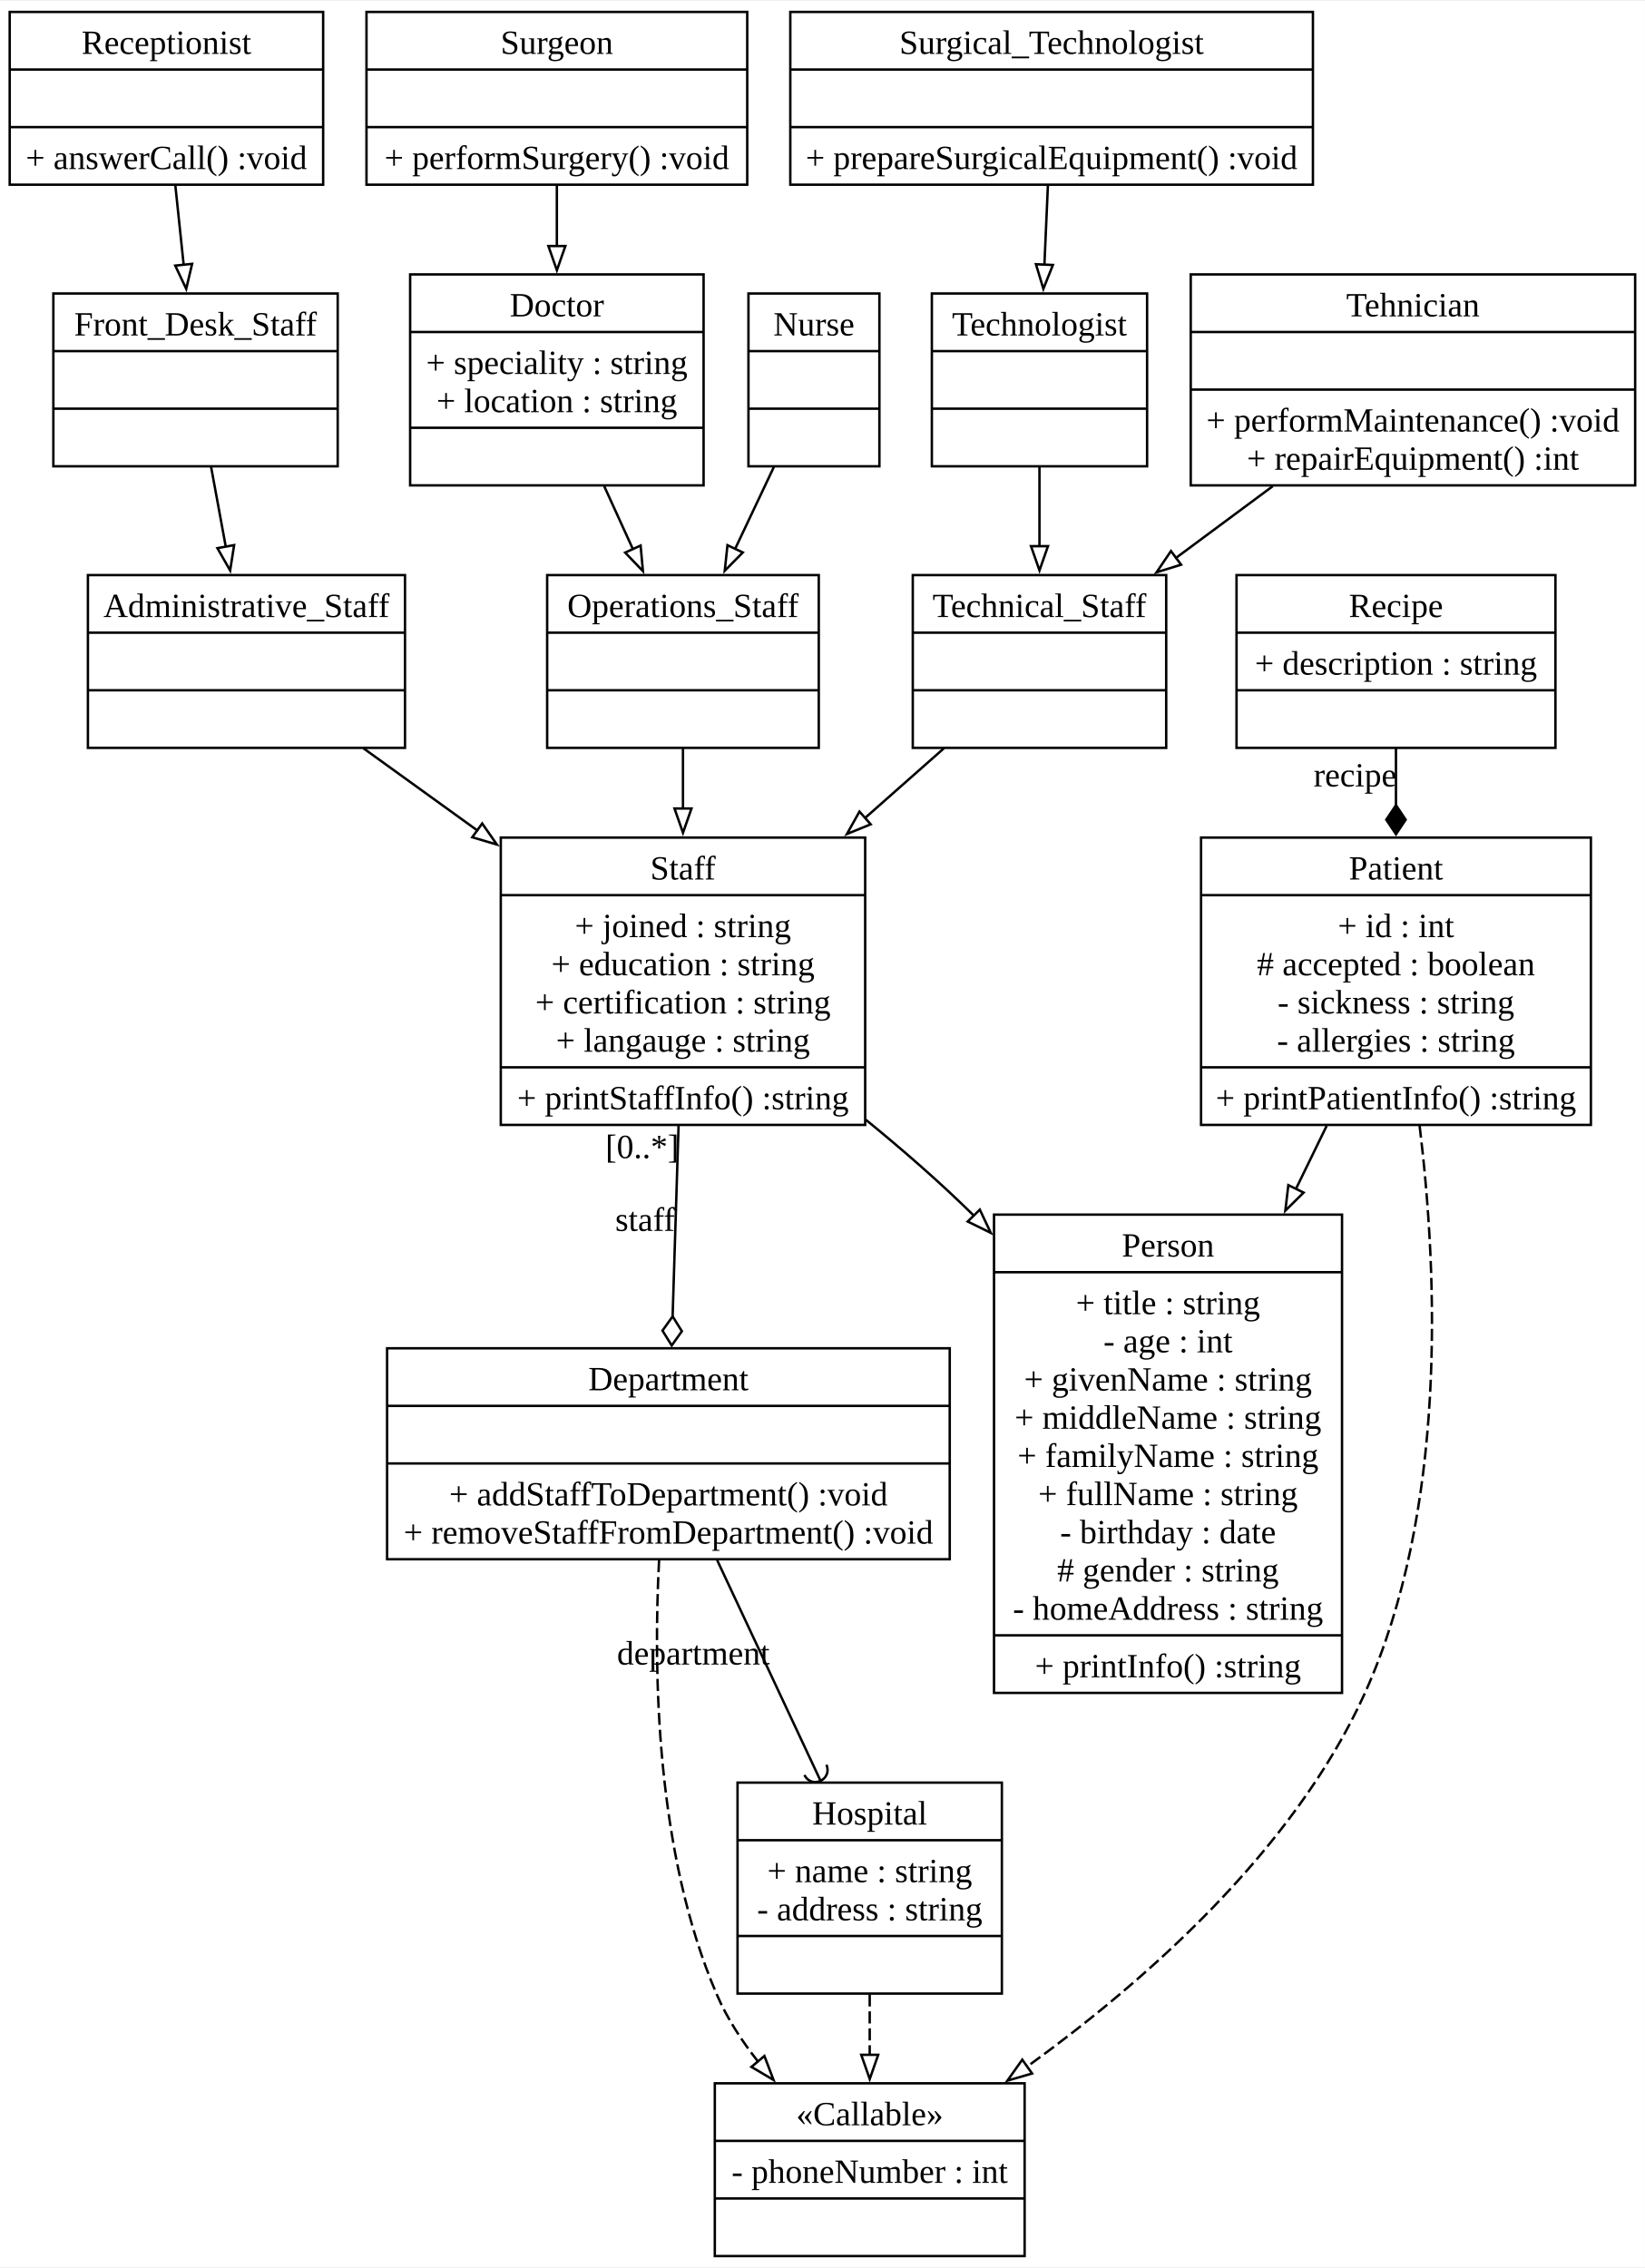
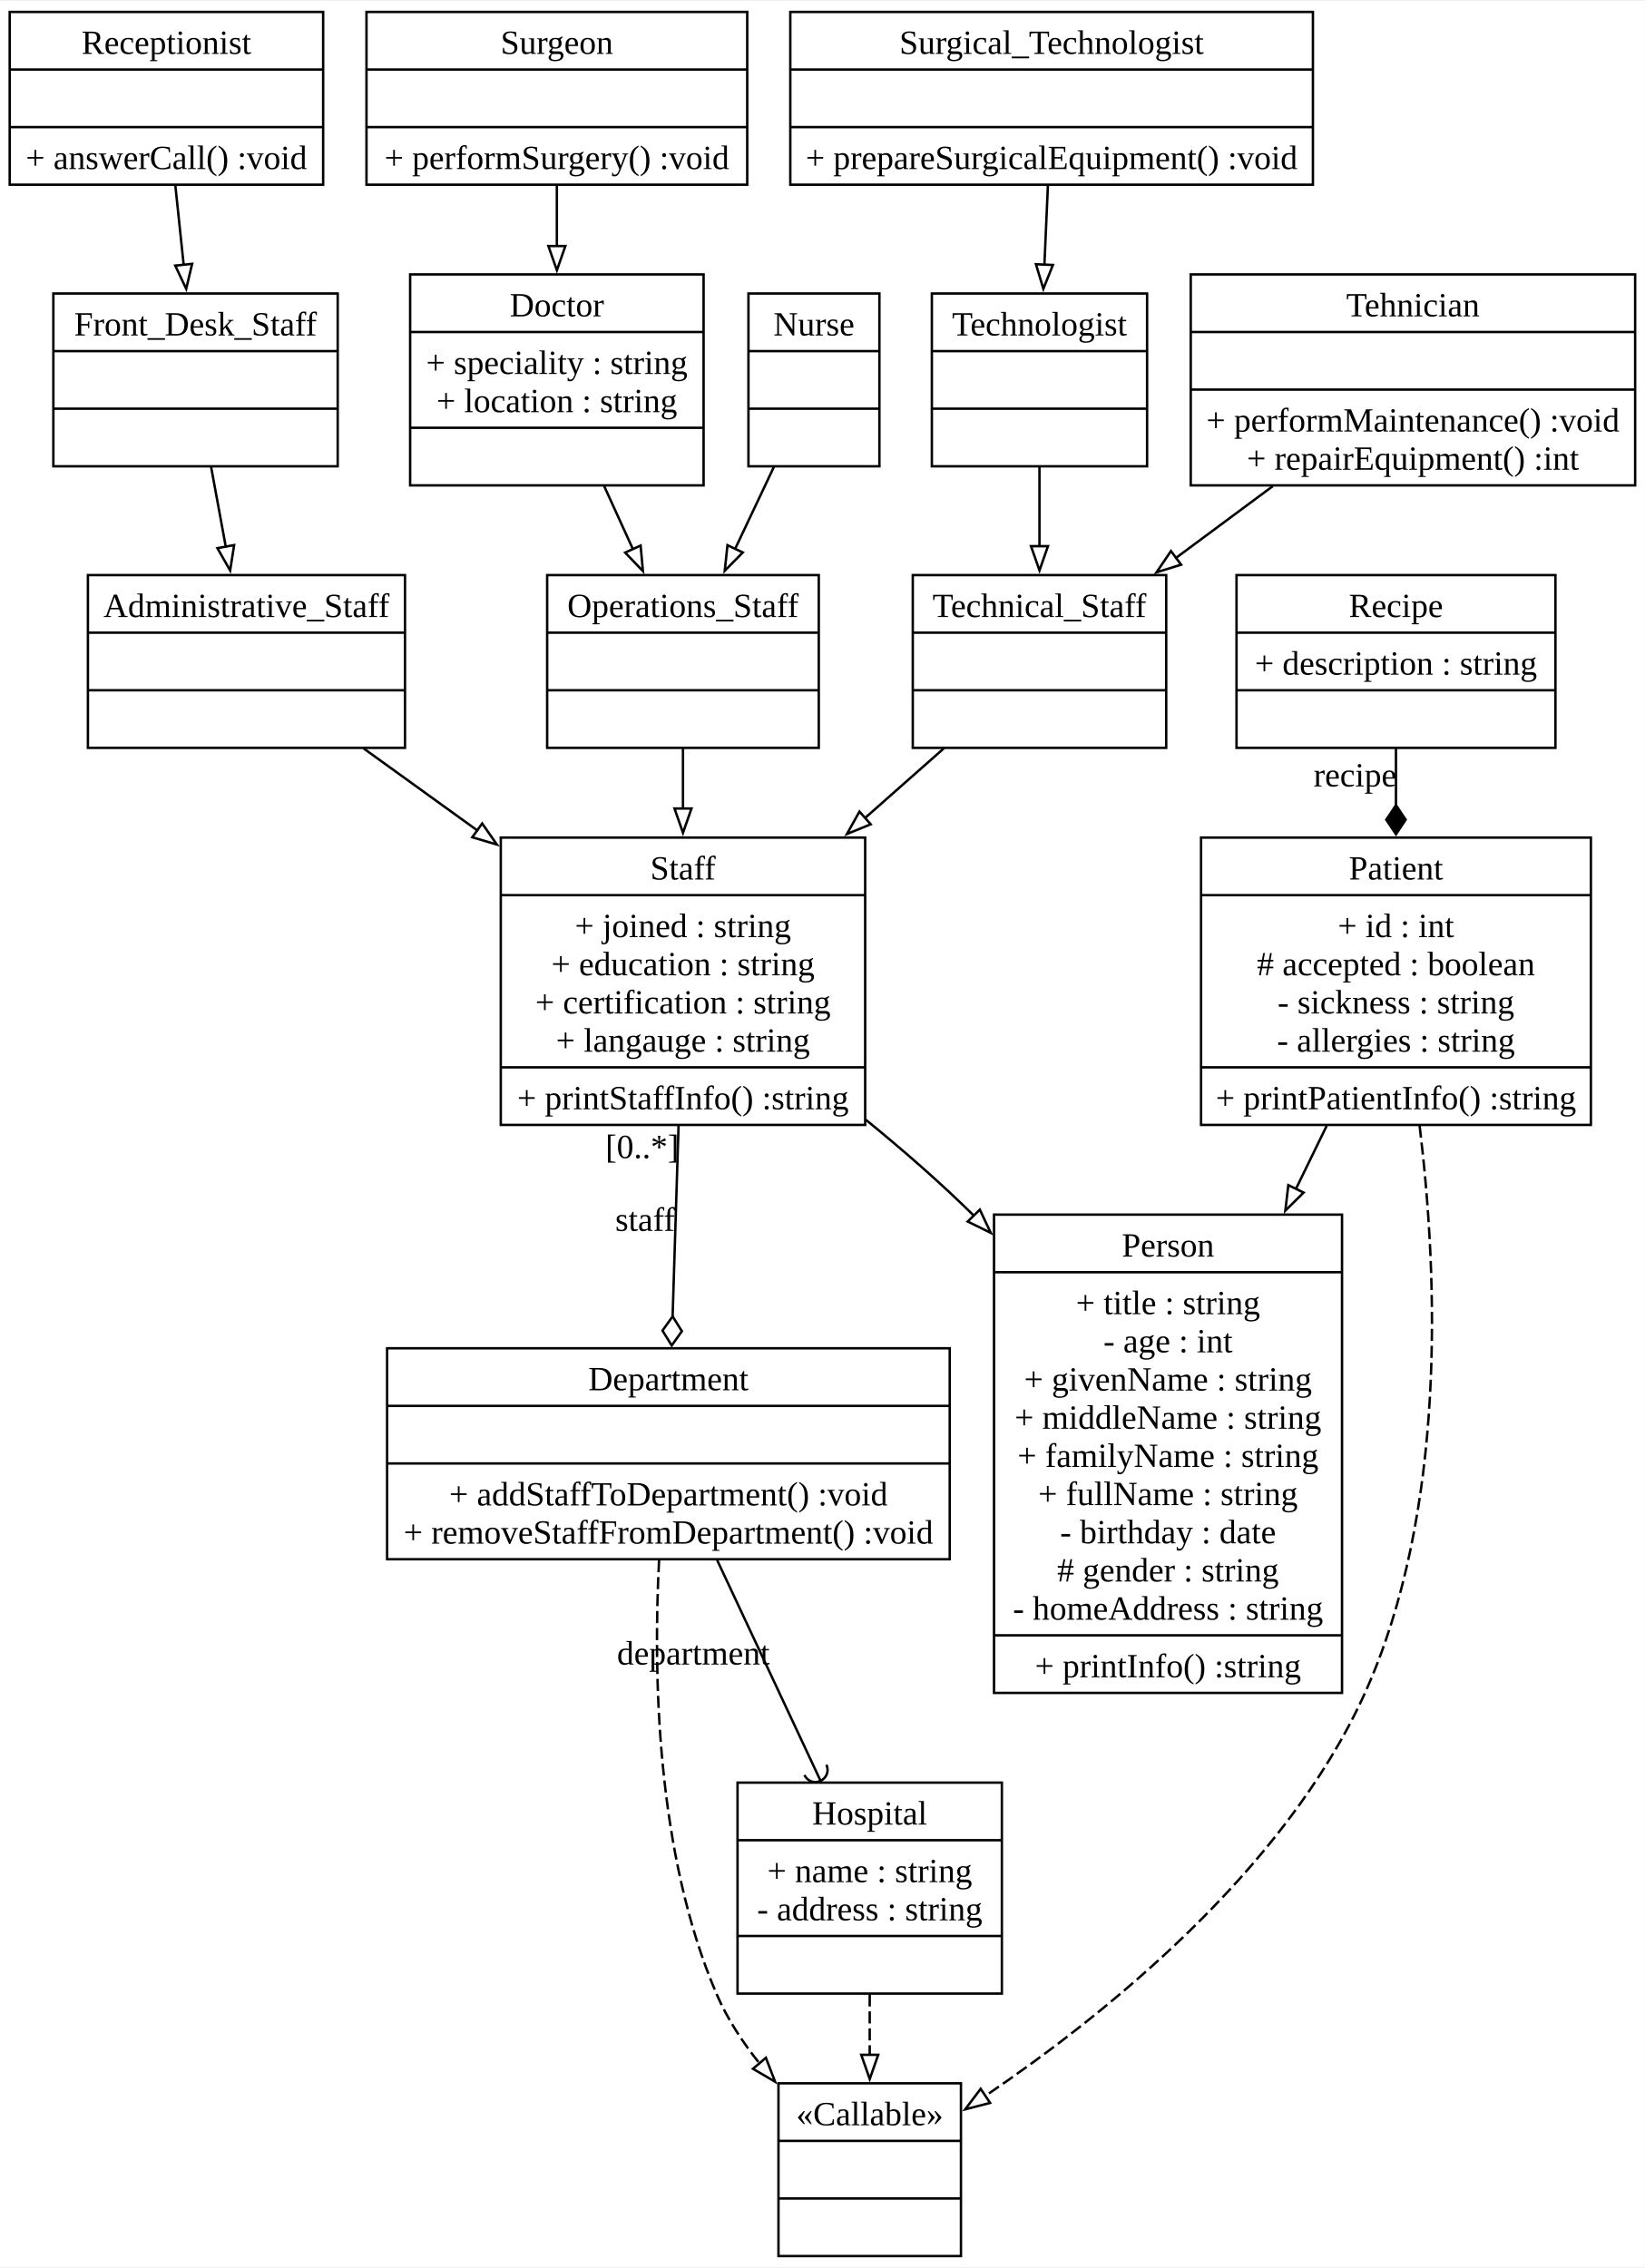
<svg xmlns="http://www.w3.org/2000/svg" width="678pt" height="935pt" viewBox="0.00 0.00 678.25 934.50">
  <g id="graph0" class="graph" transform="scale(1 1) rotate(0) translate(4 930.5)">
    <polygon fill="white" stroke="none" points="-4,4 -4,-930.5 674.25,-930.5 674.25,4 -4,4" />
    <g id="node1" class="node">
      <polygon fill="none" stroke="black" points="0,-854.75 0,-926 129.25,-926 129.25,-854.75 0,-854.75" />
      <text text-anchor="middle" x="64.62" y="-908.7" font-family="Times New Roman,serif" font-size="14.00">Receptionist</text>
      <polyline fill="none" stroke="black" points="0,-902.25 129.25,-902.25" />
      <text text-anchor="middle" x="64.62" y="-884.95" font-family="Times New Roman,serif" font-size="14.00"> </text>
      <polyline fill="none" stroke="black" points="0,-878.5 129.25,-878.5" />
      <text text-anchor="middle" x="64.62" y="-861.2" font-family="Times New Roman,serif" font-size="14.00">+ answerCall() :void</text>
    </g>
    <g id="node3" class="node">
      <polygon fill="none" stroke="black" points="18,-738.62 18,-809.88 135.25,-809.88 135.25,-738.62 18,-738.62" />
      <text text-anchor="middle" x="76.62" y="-792.58" font-family="Times New Roman,serif" font-size="14.00">Front_Desk_Staff</text>
      <polyline fill="none" stroke="black" points="18,-786.12 135.25,-786.12" />
      <text text-anchor="middle" x="76.62" y="-768.83" font-family="Times New Roman,serif" font-size="14.00"> </text>
      <polyline fill="none" stroke="black" points="18,-762.38 135.25,-762.38" />
      <text text-anchor="middle" x="76.62" y="-745.08" font-family="Times New Roman,serif" font-size="14.00"> </text>
    </g>
-     <g id="edge4" class="edge">
+     <g id="edge15" class="edge">
      <path fill="none" stroke="black" d="M68.29,-854.51C69.39,-844.1 70.6,-832.52 71.76,-821.5" />
      <polygon fill="none" stroke="black" points="75.22,-822.11 72.78,-811.8 68.26,-821.38 75.22,-822.11" />
      <text text-anchor="middle" x="68.73" y="-834.92" font-family="Times New Roman,serif" font-size="14.00"> </text>
    </g>
    <g id="node2" class="node">
      <polygon fill="none" stroke="black" points="221.62,-622.5 221.62,-693.75 333.62,-693.75 333.62,-622.5 221.62,-622.5" />
      <text text-anchor="middle" x="277.62" y="-676.45" font-family="Times New Roman,serif" font-size="14.00">Operations_Staff</text>
      <polyline fill="none" stroke="black" points="221.62,-670 333.62,-670" />
      <text text-anchor="middle" x="277.62" y="-652.7" font-family="Times New Roman,serif" font-size="14.00"> </text>
      <polyline fill="none" stroke="black" points="221.62,-646.25 333.62,-646.25" />
      <text text-anchor="middle" x="277.62" y="-628.95" font-family="Times New Roman,serif" font-size="14.00"> </text>
    </g>
    <g id="node5" class="node">
      <polygon fill="none" stroke="black" points="202.5,-467 202.5,-585.5 352.75,-585.5 352.75,-467 202.5,-467" />
      <text text-anchor="middle" x="277.62" y="-568.2" font-family="Times New Roman,serif" font-size="14.00">Staff</text>
      <polyline fill="none" stroke="black" points="202.5,-561.75 352.75,-561.75" />
      <text text-anchor="middle" x="277.62" y="-544.45" font-family="Times New Roman,serif" font-size="14.00">+ joined : string</text>
      <text text-anchor="middle" x="277.62" y="-528.7" font-family="Times New Roman,serif" font-size="14.00">+ education : string</text>
      <text text-anchor="middle" x="277.62" y="-512.95" font-family="Times New Roman,serif" font-size="14.00">+ certification : string</text>
      <text text-anchor="middle" x="277.62" y="-497.2" font-family="Times New Roman,serif" font-size="14.00">+ langauge : string</text>
      <polyline fill="none" stroke="black" points="202.5,-490.75 352.75,-490.75" />
      <text text-anchor="middle" x="277.62" y="-473.45" font-family="Times New Roman,serif" font-size="14.00">+ printStaffInfo() :string</text>
    </g>
-     <g id="edge1" class="edge">
+     <g id="edge6" class="edge">
      <path fill="none" stroke="black" d="M277.62,-622.32C277.62,-614.54 277.62,-606.01 277.62,-597.36" />
      <polygon fill="none" stroke="black" points="281.13,-597.48 277.63,-587.48 274.13,-597.48 281.13,-597.48" />
      <text text-anchor="middle" x="275.75" y="-606.67" font-family="Times New Roman,serif" font-size="14.00"> </text>
    </g>
    <g id="node12" class="node">
      <polygon fill="none" stroke="black" points="32.25,-622.5 32.25,-693.75 163,-693.75 163,-622.5 32.25,-622.5" />
      <text text-anchor="middle" x="97.62" y="-676.45" font-family="Times New Roman,serif" font-size="14.00">Administrative_Staff</text>
      <polyline fill="none" stroke="black" points="32.25,-670 163,-670" />
      <text text-anchor="middle" x="97.62" y="-652.7" font-family="Times New Roman,serif" font-size="14.00"> </text>
      <polyline fill="none" stroke="black" points="32.25,-646.25 163,-646.25" />
      <text text-anchor="middle" x="97.62" y="-628.95" font-family="Times New Roman,serif" font-size="14.00"> </text>
    </g>
-     <g id="edge16" class="edge">
+     <g id="edge9" class="edge">
      <path fill="none" stroke="black" d="M83.04,-738.39C84.96,-727.98 87.09,-716.4 89.11,-705.38" />
      <polygon fill="none" stroke="black" points="92.54,-706.12 90.9,-695.65 85.65,-704.86 92.54,-706.12" />
      <text text-anchor="middle" x="85.22" y="-718.79" font-family="Times New Roman,serif" font-size="14.00"> </text>
    </g>
    <g id="node4" class="node">
      <polygon fill="none" stroke="black" points="505.88,-622.5 505.88,-693.75 637.38,-693.75 637.38,-622.5 505.88,-622.5" />
      <text text-anchor="middle" x="571.62" y="-676.45" font-family="Times New Roman,serif" font-size="14.00">Recipe</text>
      <polyline fill="none" stroke="black" points="505.88,-670 637.38,-670" />
      <text text-anchor="middle" x="571.62" y="-652.7" font-family="Times New Roman,serif" font-size="14.00">+ description : string</text>
      <polyline fill="none" stroke="black" points="505.88,-646.25 637.38,-646.25" />
      <text text-anchor="middle" x="571.62" y="-628.95" font-family="Times New Roman,serif" font-size="14.00"> </text>
    </g>
    <g id="node6" class="node">
      <polygon fill="none" stroke="black" points="491.25,-467 491.25,-585.5 652,-585.5 652,-467 491.25,-467" />
      <text text-anchor="middle" x="571.62" y="-568.2" font-family="Times New Roman,serif" font-size="14.00">Patient</text>
      <polyline fill="none" stroke="black" points="491.25,-561.75 652,-561.75" />
      <text text-anchor="middle" x="571.62" y="-544.45" font-family="Times New Roman,serif" font-size="14.00">+ id : int</text>
      <text text-anchor="middle" x="571.62" y="-528.7" font-family="Times New Roman,serif" font-size="14.00"># accepted : boolean</text>
      <text text-anchor="middle" x="571.62" y="-512.95" font-family="Times New Roman,serif" font-size="14.00">- sickness : string</text>
      <text text-anchor="middle" x="571.62" y="-497.2" font-family="Times New Roman,serif" font-size="14.00">- allergies : string</text>
      <polyline fill="none" stroke="black" points="491.25,-490.75 652,-490.75" />
      <text text-anchor="middle" x="571.62" y="-473.45" font-family="Times New Roman,serif" font-size="14.00">+ printPatientInfo() :string</text>
    </g>
-     <g id="edge15" class="edge">
+     <g id="edge3" class="edge">
      <path fill="none" stroke="black" d="M571.62,-622.32C571.62,-614.97 571.62,-606.97 571.62,-598.82" />
      <polygon fill="black" stroke="black" points="571.63,-598.87 567.63,-592.87 571.63,-586.87 575.63,-592.87 571.63,-598.87" />
      <text text-anchor="middle" x="554.75" y="-606.59" font-family="Times New Roman,serif" font-size="14.00">recipe</text>
    </g>
    <g id="node11" class="node">
      <polygon fill="none" stroke="black" points="155.62,-287.88 155.62,-374.88 387.62,-374.88 387.62,-287.88 155.62,-287.88" />
      <text text-anchor="middle" x="271.62" y="-357.57" font-family="Times New Roman,serif" font-size="14.00">Department</text>
      <polyline fill="none" stroke="black" points="155.62,-351.12 387.62,-351.12" />
      <text text-anchor="middle" x="271.62" y="-333.82" font-family="Times New Roman,serif" font-size="14.00"> </text>
      <polyline fill="none" stroke="black" points="155.62,-327.38 387.62,-327.38" />
      <text text-anchor="middle" x="271.62" y="-310.07" font-family="Times New Roman,serif" font-size="14.00">+ addStaffToDepartment() :void</text>
      <text text-anchor="middle" x="271.62" y="-294.32" font-family="Times New Roman,serif" font-size="14.00">+ removeStaffFromDepartment() :void</text>
    </g>
-     <g id="edge18" class="edge">
+     <g id="edge17" class="edge">
      <path fill="none" stroke="black" d="M275.8,-466.6C275.02,-441.61 274.12,-412.6 273.35,-387.95" />
      <polygon fill="none" stroke="black" points="273.36,-388.03 269.17,-382.16 272.98,-376.04 277.17,-381.91 273.36,-388.03" />
      <text text-anchor="middle" x="262" y="-423.29" font-family="Times New Roman,serif" font-size="14.00">staff</text>
      <text text-anchor="middle" x="260.8" y="-453.3" font-family="Times New Roman,serif" font-size="14.00">[0..*]</text>
    </g>
    <g id="node17" class="node">
      <polygon fill="none" stroke="black" points="405.88,-232.75 405.88,-430 549.38,-430 549.38,-232.75 405.88,-232.75" />
      <text text-anchor="middle" x="477.62" y="-412.7" font-family="Times New Roman,serif" font-size="14.00">Person</text>
      <polyline fill="none" stroke="black" points="405.88,-406.25 549.38,-406.25" />
      <text text-anchor="middle" x="477.62" y="-388.95" font-family="Times New Roman,serif" font-size="14.00">+ title : string</text>
      <text text-anchor="middle" x="477.62" y="-373.2" font-family="Times New Roman,serif" font-size="14.00">- age : int</text>
      <text text-anchor="middle" x="477.62" y="-357.45" font-family="Times New Roman,serif" font-size="14.00">+ givenName : string</text>
      <text text-anchor="middle" x="477.62" y="-341.7" font-family="Times New Roman,serif" font-size="14.00">+ middleName : string</text>
      <text text-anchor="middle" x="477.62" y="-325.95" font-family="Times New Roman,serif" font-size="14.00">+ familyName : string</text>
      <text text-anchor="middle" x="477.62" y="-310.2" font-family="Times New Roman,serif" font-size="14.00">+ fullName : string</text>
      <text text-anchor="middle" x="477.62" y="-294.45" font-family="Times New Roman,serif" font-size="14.00">- birthday : date</text>
      <text text-anchor="middle" x="477.62" y="-278.7" font-family="Times New Roman,serif" font-size="14.00"># gender : string</text>
      <text text-anchor="middle" x="477.62" y="-262.95" font-family="Times New Roman,serif" font-size="14.00">- homeAddress : string</text>
      <polyline fill="none" stroke="black" points="405.88,-256.5 549.38,-256.5" />
      <text text-anchor="middle" x="477.62" y="-239.2" font-family="Times New Roman,serif" font-size="14.00">+ printInfo() :string</text>
    </g>
-     <g id="edge7" class="edge">
+     <g id="edge13" class="edge">
      <path fill="none" stroke="black" d="M352.97,-469.17C367.93,-456.97 383.16,-443.73 396.62,-430.5 397,-430.13 397.37,-429.76 397.75,-429.39" />
      <polygon fill="none" stroke="black" points="400.03,-432.06 404.54,-422.48 395.03,-427.16 400.03,-432.06" />
      <text text-anchor="middle" x="378.28" y="-448.4" font-family="Times New Roman,serif" font-size="14.00"> </text>
    </g>
    <g id="node10" class="node">
-       <polygon fill="none" stroke="black" points="290.75,-0.5 290.75,-71.75 418.5,-71.75 418.5,-0.5 290.75,-0.5" />
+       <polygon fill="none" stroke="black" points="317,-0.5 317,-71.75 392.25,-71.75 392.25,-0.5 317,-0.5" />
      <text text-anchor="middle" x="354.62" y="-54.45" font-family="Times New Roman,serif" font-size="14.00">«Callable»</text>
-       <polyline fill="none" stroke="black" points="290.75,-48 418.5,-48" />
-       <text text-anchor="middle" x="354.62" y="-30.7" font-family="Times New Roman,serif" font-size="14.00">- phoneNumber : int</text>
-       <polyline fill="none" stroke="black" points="290.75,-24.25 418.5,-24.25" />
+       <polyline fill="none" stroke="black" points="317,-48 392.25,-48" />
+       <text text-anchor="middle" x="354.62" y="-30.7" font-family="Times New Roman,serif" font-size="14.00"> </text>
+       <polyline fill="none" stroke="black" points="317,-24.25 392.25,-24.25" />
      <text text-anchor="middle" x="354.62" y="-6.95" font-family="Times New Roman,serif" font-size="14.00"> </text>
    </g>
-     <g id="edge14" class="edge">
-       <path fill="none" stroke="black" stroke-dasharray="5,2" d="M581.37,-466.7C588.84,-405.35 592.82,-307.6 558.62,-232.25 529.2,-167.4 467.45,-113.3 419.55,-78.64" />
-       <polygon fill="none" stroke="black" points="421.58,-75.79 411.41,-72.85 417.53,-81.5 421.58,-75.79" />
-       <text text-anchor="middle" x="556.74" y="-234.68" font-family="Times New Roman,serif" font-size="14.00"> </text>
-     </g>
-     <g id="edge13" class="edge">
+     <g id="edge2" class="edge">
+       <path fill="none" stroke="black" stroke-dasharray="5,2" d="M581.37,-466.7C588.84,-405.35 592.82,-307.6 558.62,-232.25 525.49,-159.24 451.4,-99.86 402.23,-66.5" />
+       <polygon fill="none" stroke="black" points="404.26,-63.66 394,-61.02 400.38,-69.48 404.26,-63.66" />
+       <text text-anchor="middle" x="555.97" y="-232.99" font-family="Times New Roman,serif" font-size="14.00"> </text>
+     </g>
+     <g id="edge1" class="edge">
      <path fill="none" stroke="black" d="M543.04,-466.6C538.96,-458.22 534.66,-449.39 530.29,-440.43" />
      <polygon fill="none" stroke="black" points="533.53,-439.09 526,-431.63 527.24,-442.16 533.53,-439.09" />
      <text text-anchor="middle" x="532.28" y="-450.82" font-family="Times New Roman,serif" font-size="14.00"> </text>
    </g>
    <g id="node7" class="node">
      <polygon fill="none" stroke="black" points="165.12,-730.75 165.12,-817.75 286.12,-817.75 286.12,-730.75 165.12,-730.75" />
      <text text-anchor="middle" x="225.62" y="-800.45" font-family="Times New Roman,serif" font-size="14.00">Doctor</text>
      <polyline fill="none" stroke="black" points="165.12,-794 286.12,-794" />
      <text text-anchor="middle" x="225.62" y="-776.7" font-family="Times New Roman,serif" font-size="14.00">+ speciality : string</text>
      <text text-anchor="middle" x="225.62" y="-760.95" font-family="Times New Roman,serif" font-size="14.00">+ location : string</text>
      <polyline fill="none" stroke="black" points="165.12,-754.5 286.12,-754.5" />
      <text text-anchor="middle" x="225.62" y="-737.2" font-family="Times New Roman,serif" font-size="14.00"> </text>
    </g>
-     <g id="edge10" class="edge">
+     <g id="edge4" class="edge">
      <path fill="none" stroke="black" d="M245.14,-730.43C249.03,-721.89 253.13,-712.89 257.06,-704.27" />
      <polygon fill="none" stroke="black" points="260.15,-705.93 261.11,-695.38 253.78,-703.03 260.15,-705.93" />
      <text text-anchor="middle" x="251.65" y="-714.47" font-family="Times New Roman,serif" font-size="14.00"> </text>
    </g>
    <g id="node8" class="node">
      <polygon fill="none" stroke="black" points="147.12,-854.75 147.12,-926 304.12,-926 304.12,-854.75 147.12,-854.75" />
      <text text-anchor="middle" x="225.62" y="-908.7" font-family="Times New Roman,serif" font-size="14.00">Surgeon</text>
      <polyline fill="none" stroke="black" points="147.12,-902.25 304.12,-902.25" />
      <text text-anchor="middle" x="225.62" y="-884.95" font-family="Times New Roman,serif" font-size="14.00"> </text>
      <polyline fill="none" stroke="black" points="147.12,-878.5 304.12,-878.5" />
      <text text-anchor="middle" x="225.62" y="-861.2" font-family="Times New Roman,serif" font-size="14.00">+ performSurgery() :void</text>
    </g>
-     <g id="edge5" class="edge">
+     <g id="edge7" class="edge">
      <path fill="none" stroke="black" d="M225.62,-854.51C225.62,-846.58 225.62,-837.97 225.62,-829.45" />
      <polygon fill="none" stroke="black" points="229.13,-829.46 225.63,-819.46 222.13,-829.46 229.13,-829.46" />
      <text text-anchor="middle" x="223.75" y="-838.69" font-family="Times New Roman,serif" font-size="14.00"> </text>
    </g>
    <g id="node9" class="node">
      <polygon fill="none" stroke="black" points="321.88,-854.75 321.88,-926 537.38,-926 537.38,-854.75 321.88,-854.75" />
      <text text-anchor="middle" x="429.62" y="-908.7" font-family="Times New Roman,serif" font-size="14.00">Surgical_Technologist</text>
      <polyline fill="none" stroke="black" points="321.88,-902.25 537.38,-902.25" />
      <text text-anchor="middle" x="429.62" y="-884.95" font-family="Times New Roman,serif" font-size="14.00"> </text>
      <polyline fill="none" stroke="black" points="321.88,-878.5 537.38,-878.5" />
      <text text-anchor="middle" x="429.62" y="-861.2" font-family="Times New Roman,serif" font-size="14.00">+ prepareSurgicalEquipment() :void</text>
    </g>
    <g id="node14" class="node">
      <polygon fill="none" stroke="black" points="380.25,-738.62 380.25,-809.88 469,-809.88 469,-738.62 380.25,-738.62" />
      <text text-anchor="middle" x="424.62" y="-792.58" font-family="Times New Roman,serif" font-size="14.00">Technologist</text>
      <polyline fill="none" stroke="black" points="380.25,-786.12 469,-786.12" />
      <text text-anchor="middle" x="424.62" y="-768.83" font-family="Times New Roman,serif" font-size="14.00"> </text>
      <polyline fill="none" stroke="black" points="380.25,-762.38 469,-762.38" />
      <text text-anchor="middle" x="424.62" y="-745.08" font-family="Times New Roman,serif" font-size="14.00"> </text>
    </g>
-     <g id="edge6" class="edge">
+     <g id="edge5" class="edge">
      <path fill="none" stroke="black" d="M428.1,-854.51C427.64,-844.1 427.13,-832.52 426.65,-821.5" />
      <polygon fill="none" stroke="black" points="430.16,-821.64 426.23,-811.8 423.17,-821.95 430.16,-821.64" />
      <text text-anchor="middle" x="425.26" y="-834.92" font-family="Times New Roman,serif" font-size="14.00"> </text>
    </g>
-     <g id="edge17" class="edge">
-       <path fill="none" stroke="black" stroke-dasharray="5,2" d="M267.77,-287.52C265.34,-241.32 266.47,-166.55 291.62,-108.25 295.84,-98.47 301.94,-89.1 308.71,-80.55" />
-       <polygon fill="none" stroke="black" points="311.2,-83.02 314.97,-73.12 305.85,-78.51 311.2,-83.02" />
-       <text text-anchor="middle" x="270.8" y="-178.98" font-family="Times New Roman,serif" font-size="14.00"> </text>
+     <g id="edge16" class="edge">
+       <path fill="none" stroke="black" stroke-dasharray="5,2" d="M267.77,-287.52C265.34,-241.32 266.47,-166.55 291.62,-108.25 295.94,-98.25 302.23,-88.67 309.17,-79.96" />
+       <polygon fill="none" stroke="black" points="311.81,-82.27 315.62,-72.38 306.48,-77.73 311.81,-82.27" />
+       <text text-anchor="middle" x="270.86" y="-178.6" font-family="Times New Roman,serif" font-size="14.00"> </text>
    </g>
    <g id="node15" class="node">
      <polygon fill="none" stroke="black" points="300.12,-108.75 300.12,-195.75 409.12,-195.75 409.12,-108.75 300.12,-108.75" />
      <text text-anchor="middle" x="354.62" y="-178.45" font-family="Times New Roman,serif" font-size="14.00">Hospital</text>
      <polyline fill="none" stroke="black" points="300.12,-172 409.12,-172" />
      <text text-anchor="middle" x="354.62" y="-154.7" font-family="Times New Roman,serif" font-size="14.00">+ name : string</text>
      <text text-anchor="middle" x="354.62" y="-138.95" font-family="Times New Roman,serif" font-size="14.00">- address : string</text>
      <polyline fill="none" stroke="black" points="300.12,-132.5 409.12,-132.5" />
      <text text-anchor="middle" x="354.62" y="-115.2" font-family="Times New Roman,serif" font-size="14.00"> </text>
    </g>
    <g id="edge12" class="edge">
      <path fill="none" stroke="black" d="M291.72,-287.5C303.3,-262.79 317.94,-231.54 330.18,-205.41" />
      <polyline fill="none" stroke="black" points="334.57,-196.04 330.12,-205.55" />
      <path fill="none" stroke="black" d="M327.71,-198.9C330.77,-192.86 339.37,-197.1 336.77,-203.14" />
      <text text-anchor="middle" x="281.91" y="-244.45" font-family="Times New Roman,serif" font-size="14.00">department</text>
    </g>
    <g id="edge8" class="edge">
      <path fill="none" stroke="black" d="M145.86,-622.32C160.45,-611.8 176.91,-599.92 193.14,-588.21" />
      <polygon fill="none" stroke="black" points="194.83,-591.31 200.89,-582.62 190.73,-585.63 194.83,-591.31" />
      <text text-anchor="middle" x="172.27" y="-604.37" font-family="Times New Roman,serif" font-size="14.00"> </text>
    </g>
    <g id="node13" class="node">
      <polygon fill="none" stroke="black" points="372.38,-622.5 372.38,-693.75 476.88,-693.75 476.88,-622.5 372.38,-622.5" />
      <text text-anchor="middle" x="424.62" y="-676.45" font-family="Times New Roman,serif" font-size="14.00">Technical_Staff</text>
      <polyline fill="none" stroke="black" points="372.38,-670 476.88,-670" />
      <text text-anchor="middle" x="424.62" y="-652.7" font-family="Times New Roman,serif" font-size="14.00"> </text>
      <polyline fill="none" stroke="black" points="372.38,-646.25 476.88,-646.25" />
      <text text-anchor="middle" x="424.62" y="-628.95" font-family="Times New Roman,serif" font-size="14.00"> </text>
    </g>
-     <g id="edge19" class="edge">
+     <g id="edge10" class="edge">
      <path fill="none" stroke="black" d="M385.23,-622.32C375.13,-613.4 363.93,-603.5 352.68,-593.56" />
      <polygon fill="none" stroke="black" points="355.03,-590.97 345.22,-586.97 350.4,-596.22 355.03,-590.97" />
      <text text-anchor="middle" x="362.87" y="-606.67" font-family="Times New Roman,serif" font-size="14.00"> </text>
    </g>
-     <g id="edge3" class="edge">
+     <g id="edge18" class="edge">
      <path fill="none" stroke="black" d="M424.62,-738.39C424.62,-727.98 424.62,-716.4 424.62,-705.38" />
      <polygon fill="none" stroke="black" points="428.13,-705.68 424.63,-695.68 421.13,-705.68 428.13,-705.68" />
      <text text-anchor="middle" x="422.75" y="-718.79" font-family="Times New Roman,serif" font-size="14.00"> </text>
    </g>
    <g id="edge11" class="edge">
      <path fill="none" stroke="black" stroke-dasharray="5,2" d="M354.62,-108.43C354.62,-100.26 354.62,-91.68 354.62,-83.41" />
      <polygon fill="none" stroke="black" points="358.13,-83.51 354.63,-73.51 351.13,-83.51 358.13,-83.51" />
      <text text-anchor="middle" x="352.75" y="-92.89" font-family="Times New Roman,serif" font-size="14.00"> </text>
    </g>
    <g id="node16" class="node">
      <polygon fill="none" stroke="black" points="487,-730.75 487,-817.75 670.25,-817.75 670.25,-730.75 487,-730.75" />
      <text text-anchor="middle" x="578.62" y="-800.45" font-family="Times New Roman,serif" font-size="14.00">Tehnician</text>
      <polyline fill="none" stroke="black" points="487,-794 670.25,-794" />
      <text text-anchor="middle" x="578.62" y="-776.7" font-family="Times New Roman,serif" font-size="14.00"> </text>
      <polyline fill="none" stroke="black" points="487,-770.25 670.25,-770.25" />
      <text text-anchor="middle" x="578.62" y="-752.95" font-family="Times New Roman,serif" font-size="14.00">+ performMaintenance() :void</text>
      <text text-anchor="middle" x="578.62" y="-737.2" font-family="Times New Roman,serif" font-size="14.00">+ repairEquipment() :int</text>
    </g>
-     <g id="edge2" class="edge">
+     <g id="edge14" class="edge">
      <path fill="none" stroke="black" d="M520.84,-730.43C507.67,-720.67 493.69,-710.31 480.59,-700.6" />
      <polygon fill="none" stroke="black" points="483.02,-698.04 472.9,-694.9 478.85,-703.67 483.02,-698.04" />
      <text text-anchor="middle" x="494.37" y="-714.65" font-family="Times New Roman,serif" font-size="14.00"> </text>
    </g>
    <g id="node18" class="node">
      <polygon fill="none" stroke="black" points="304.62,-738.62 304.62,-809.88 358.62,-809.88 358.62,-738.62 304.62,-738.62" />
      <text text-anchor="middle" x="331.62" y="-792.58" font-family="Times New Roman,serif" font-size="14.00">Nurse</text>
      <polyline fill="none" stroke="black" points="304.62,-786.12 358.62,-786.12" />
      <text text-anchor="middle" x="331.62" y="-768.83" font-family="Times New Roman,serif" font-size="14.00"> </text>
      <polyline fill="none" stroke="black" points="304.62,-762.38 358.62,-762.38" />
      <text text-anchor="middle" x="331.62" y="-745.08" font-family="Times New Roman,serif" font-size="14.00"> </text>
    </g>
-     <g id="edge9" class="edge">
+     <g id="edge19" class="edge">
      <path fill="none" stroke="black" d="M315.13,-738.39C310.05,-727.65 304.38,-715.67 299.02,-704.33" />
      <polygon fill="none" stroke="black" points="302.29,-703.08 294.85,-695.53 295.97,-706.07 302.29,-703.08" />
      <text text-anchor="middle" x="302.74" y="-718.62" font-family="Times New Roman,serif" font-size="14.00"> </text>
    </g>
  </g>
</svg>
